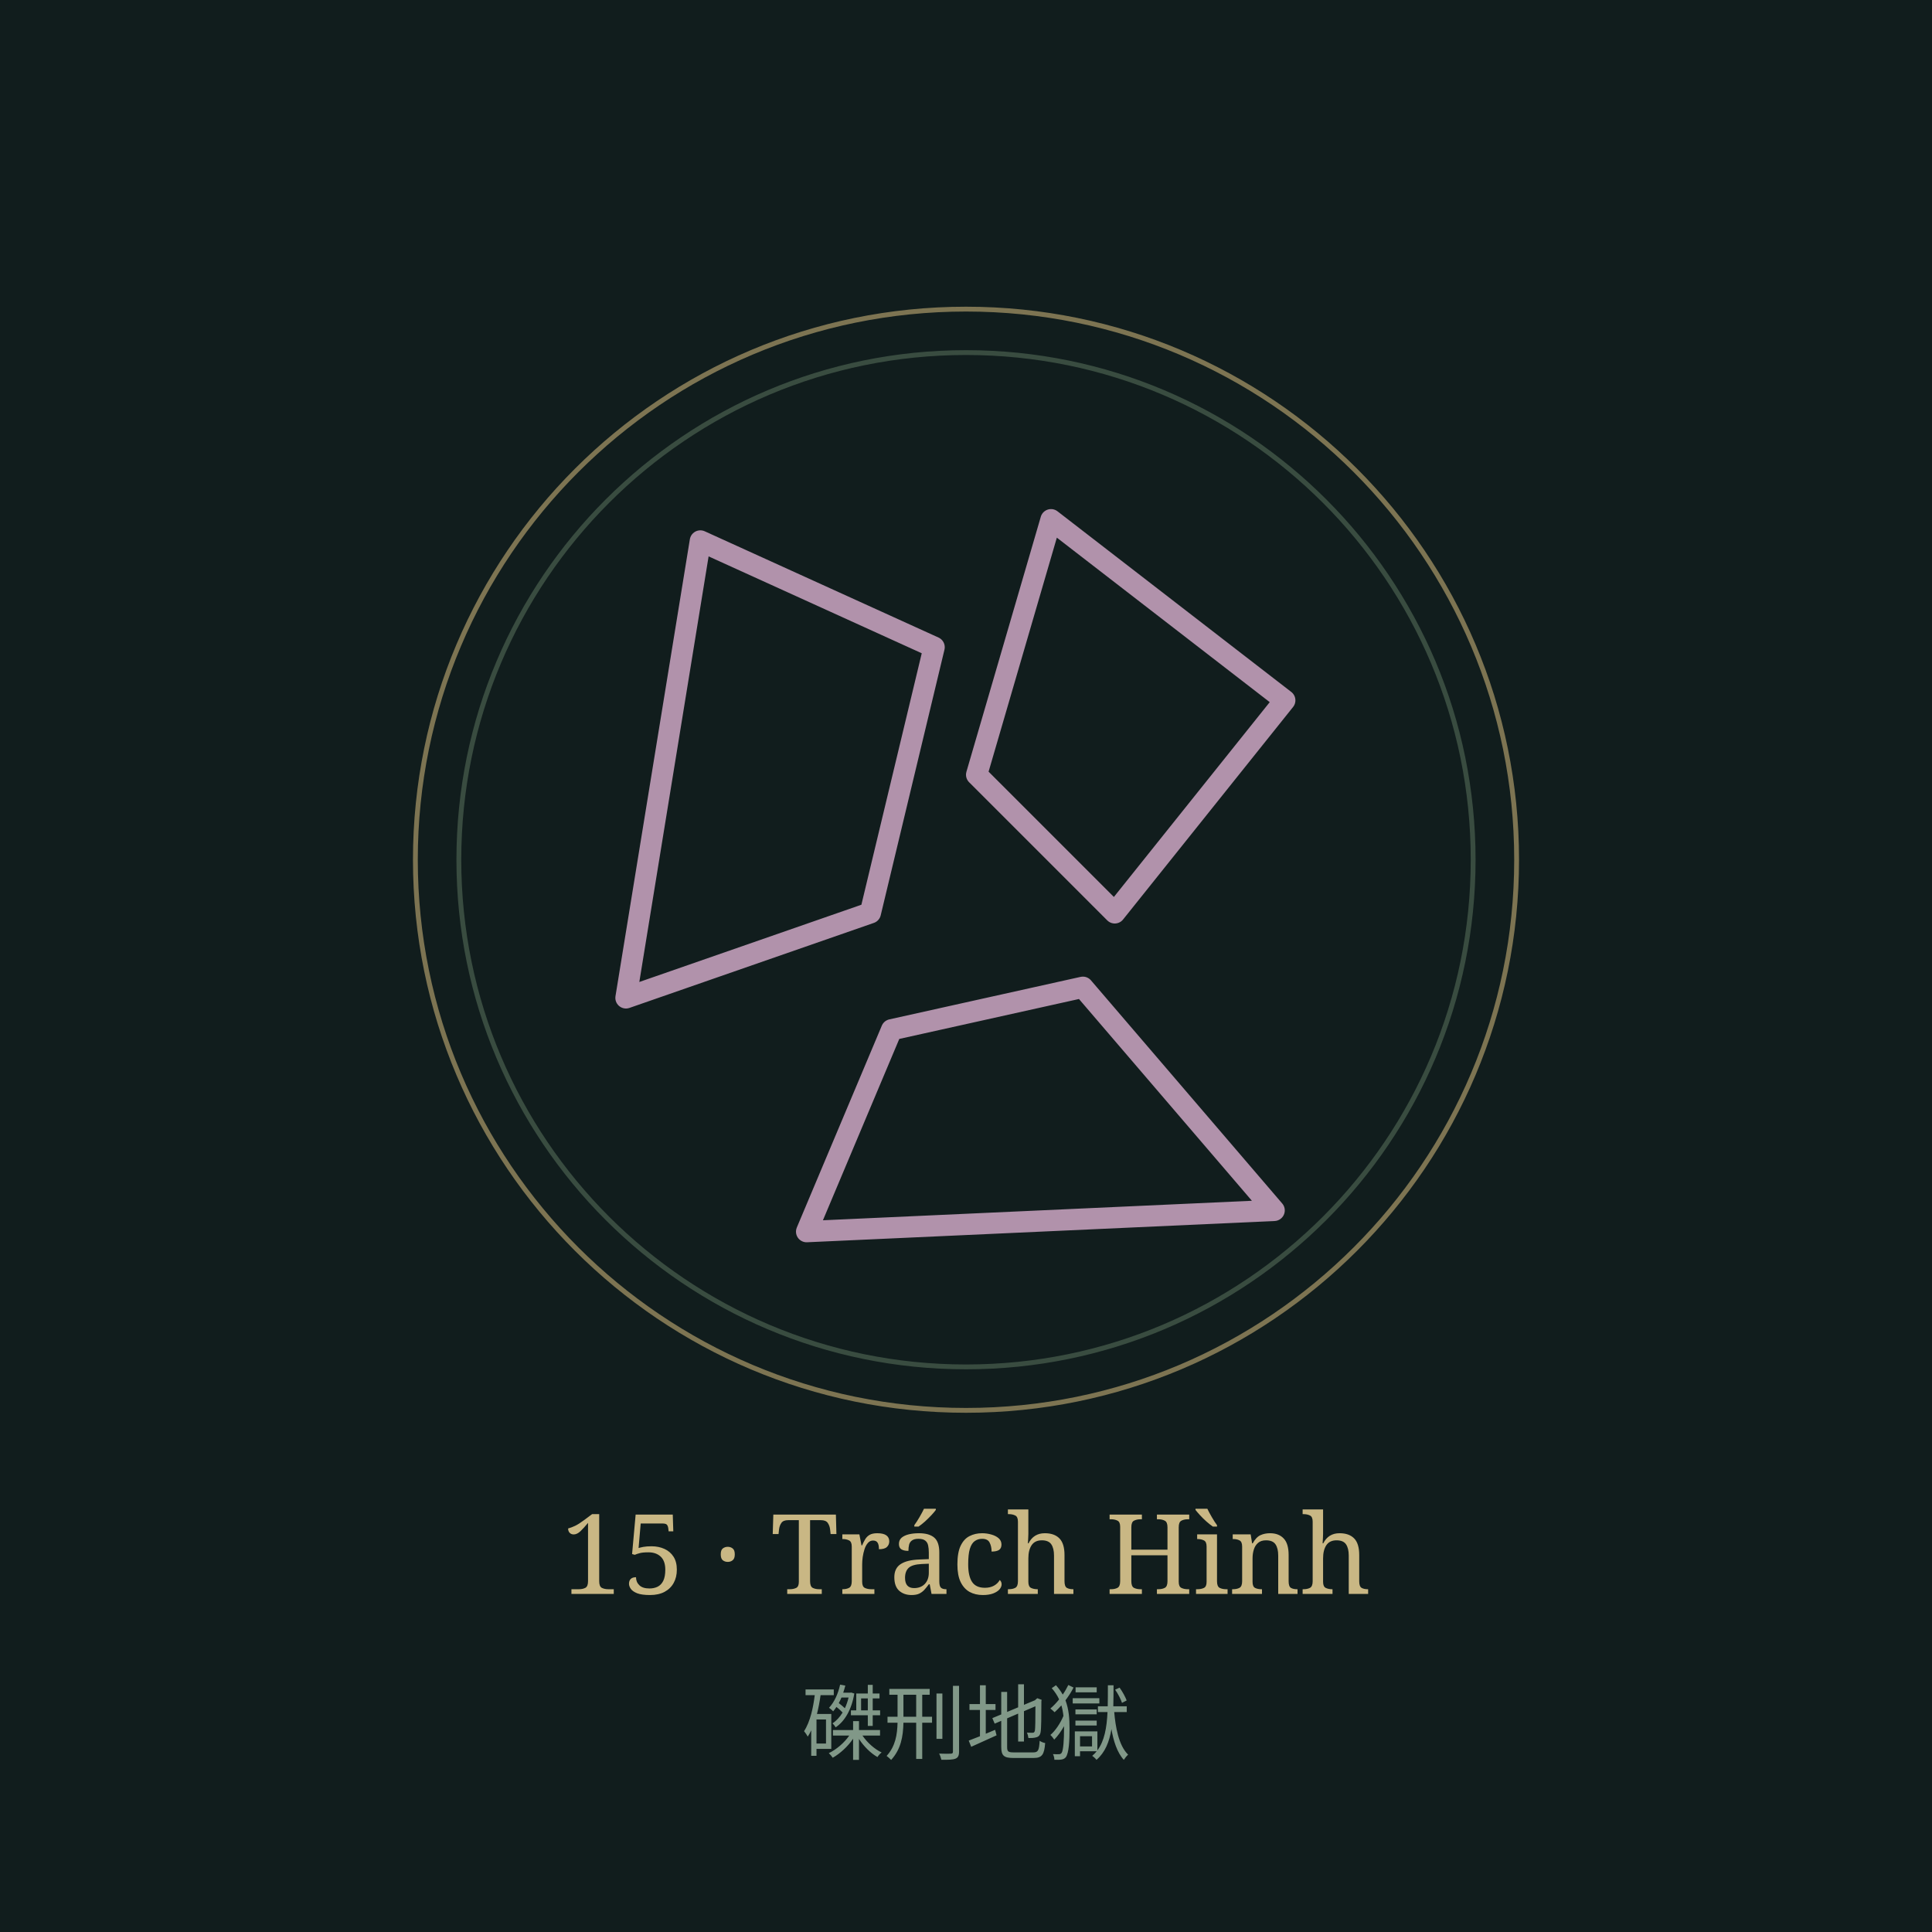
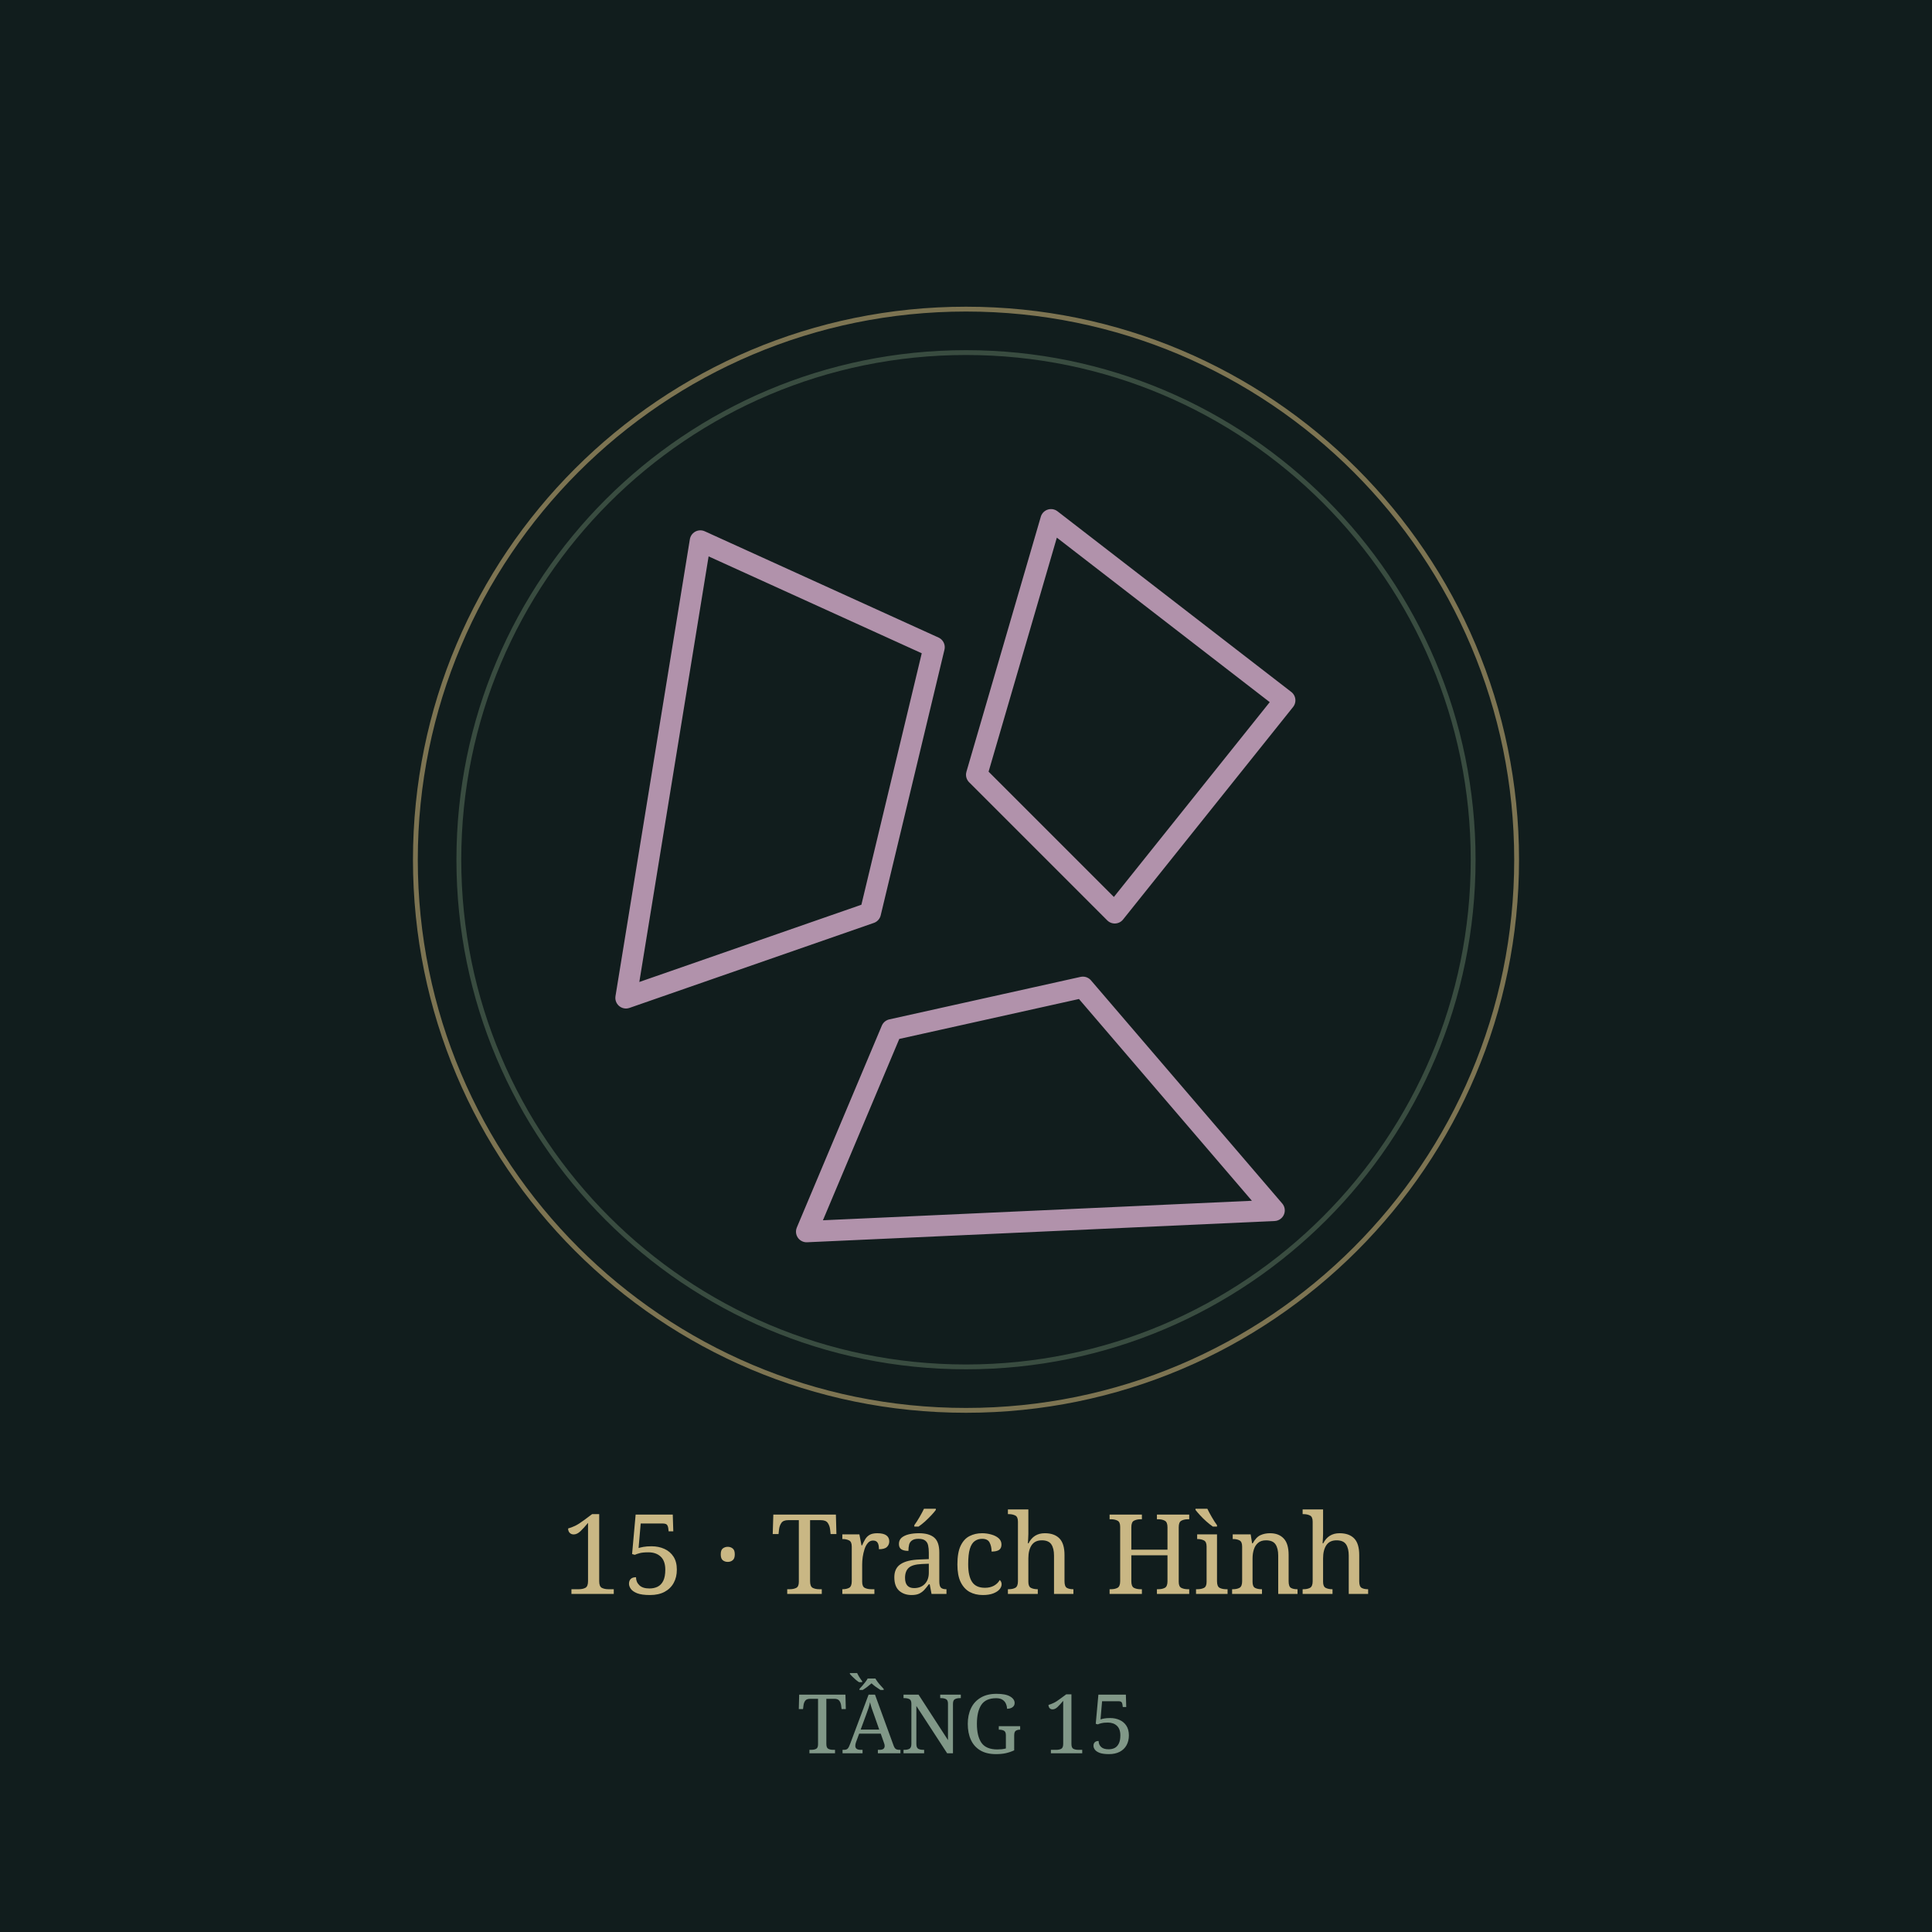
<svg xmlns="http://www.w3.org/2000/svg" viewBox="0 0 400 400" role="img" aria-label="Minh họa sáng tác cho Trách Hình: Phân thây">
  <rect width="400" height="400" fill="#111d1d" />
  <circle cx="200" cy="178" r="114" fill="none" stroke="#7d7452" />
  <circle cx="200" cy="178" r="105" fill="none" stroke="#394c40" />
  <g transform="translate(200 178) scale(2.2)" fill="none" stroke="#b192ab" stroke-width="2" stroke-linecap="round" stroke-linejoin="round">
    <path d="M-25-30L-3-20L-9 5L-32 13ZM8-32L30-15L14 5L1-8ZM-7 16L11 12L29 33L-15 35Z" />
  </g>
  <text x="200" y="330" text-anchor="middle" fill="#c9b784" font-family="Georgia,serif" font-size="23">15 · Trách Hình</text>
-   <text x="200" y="363" text-anchor="middle" fill="#819888" font-family="serif" font-size="17">磔刑地獄</text>
+   <text x="200" y="363" text-anchor="middle" fill="#819888" font-family="serif" font-size="17">TẦNG 15</text>
</svg>
